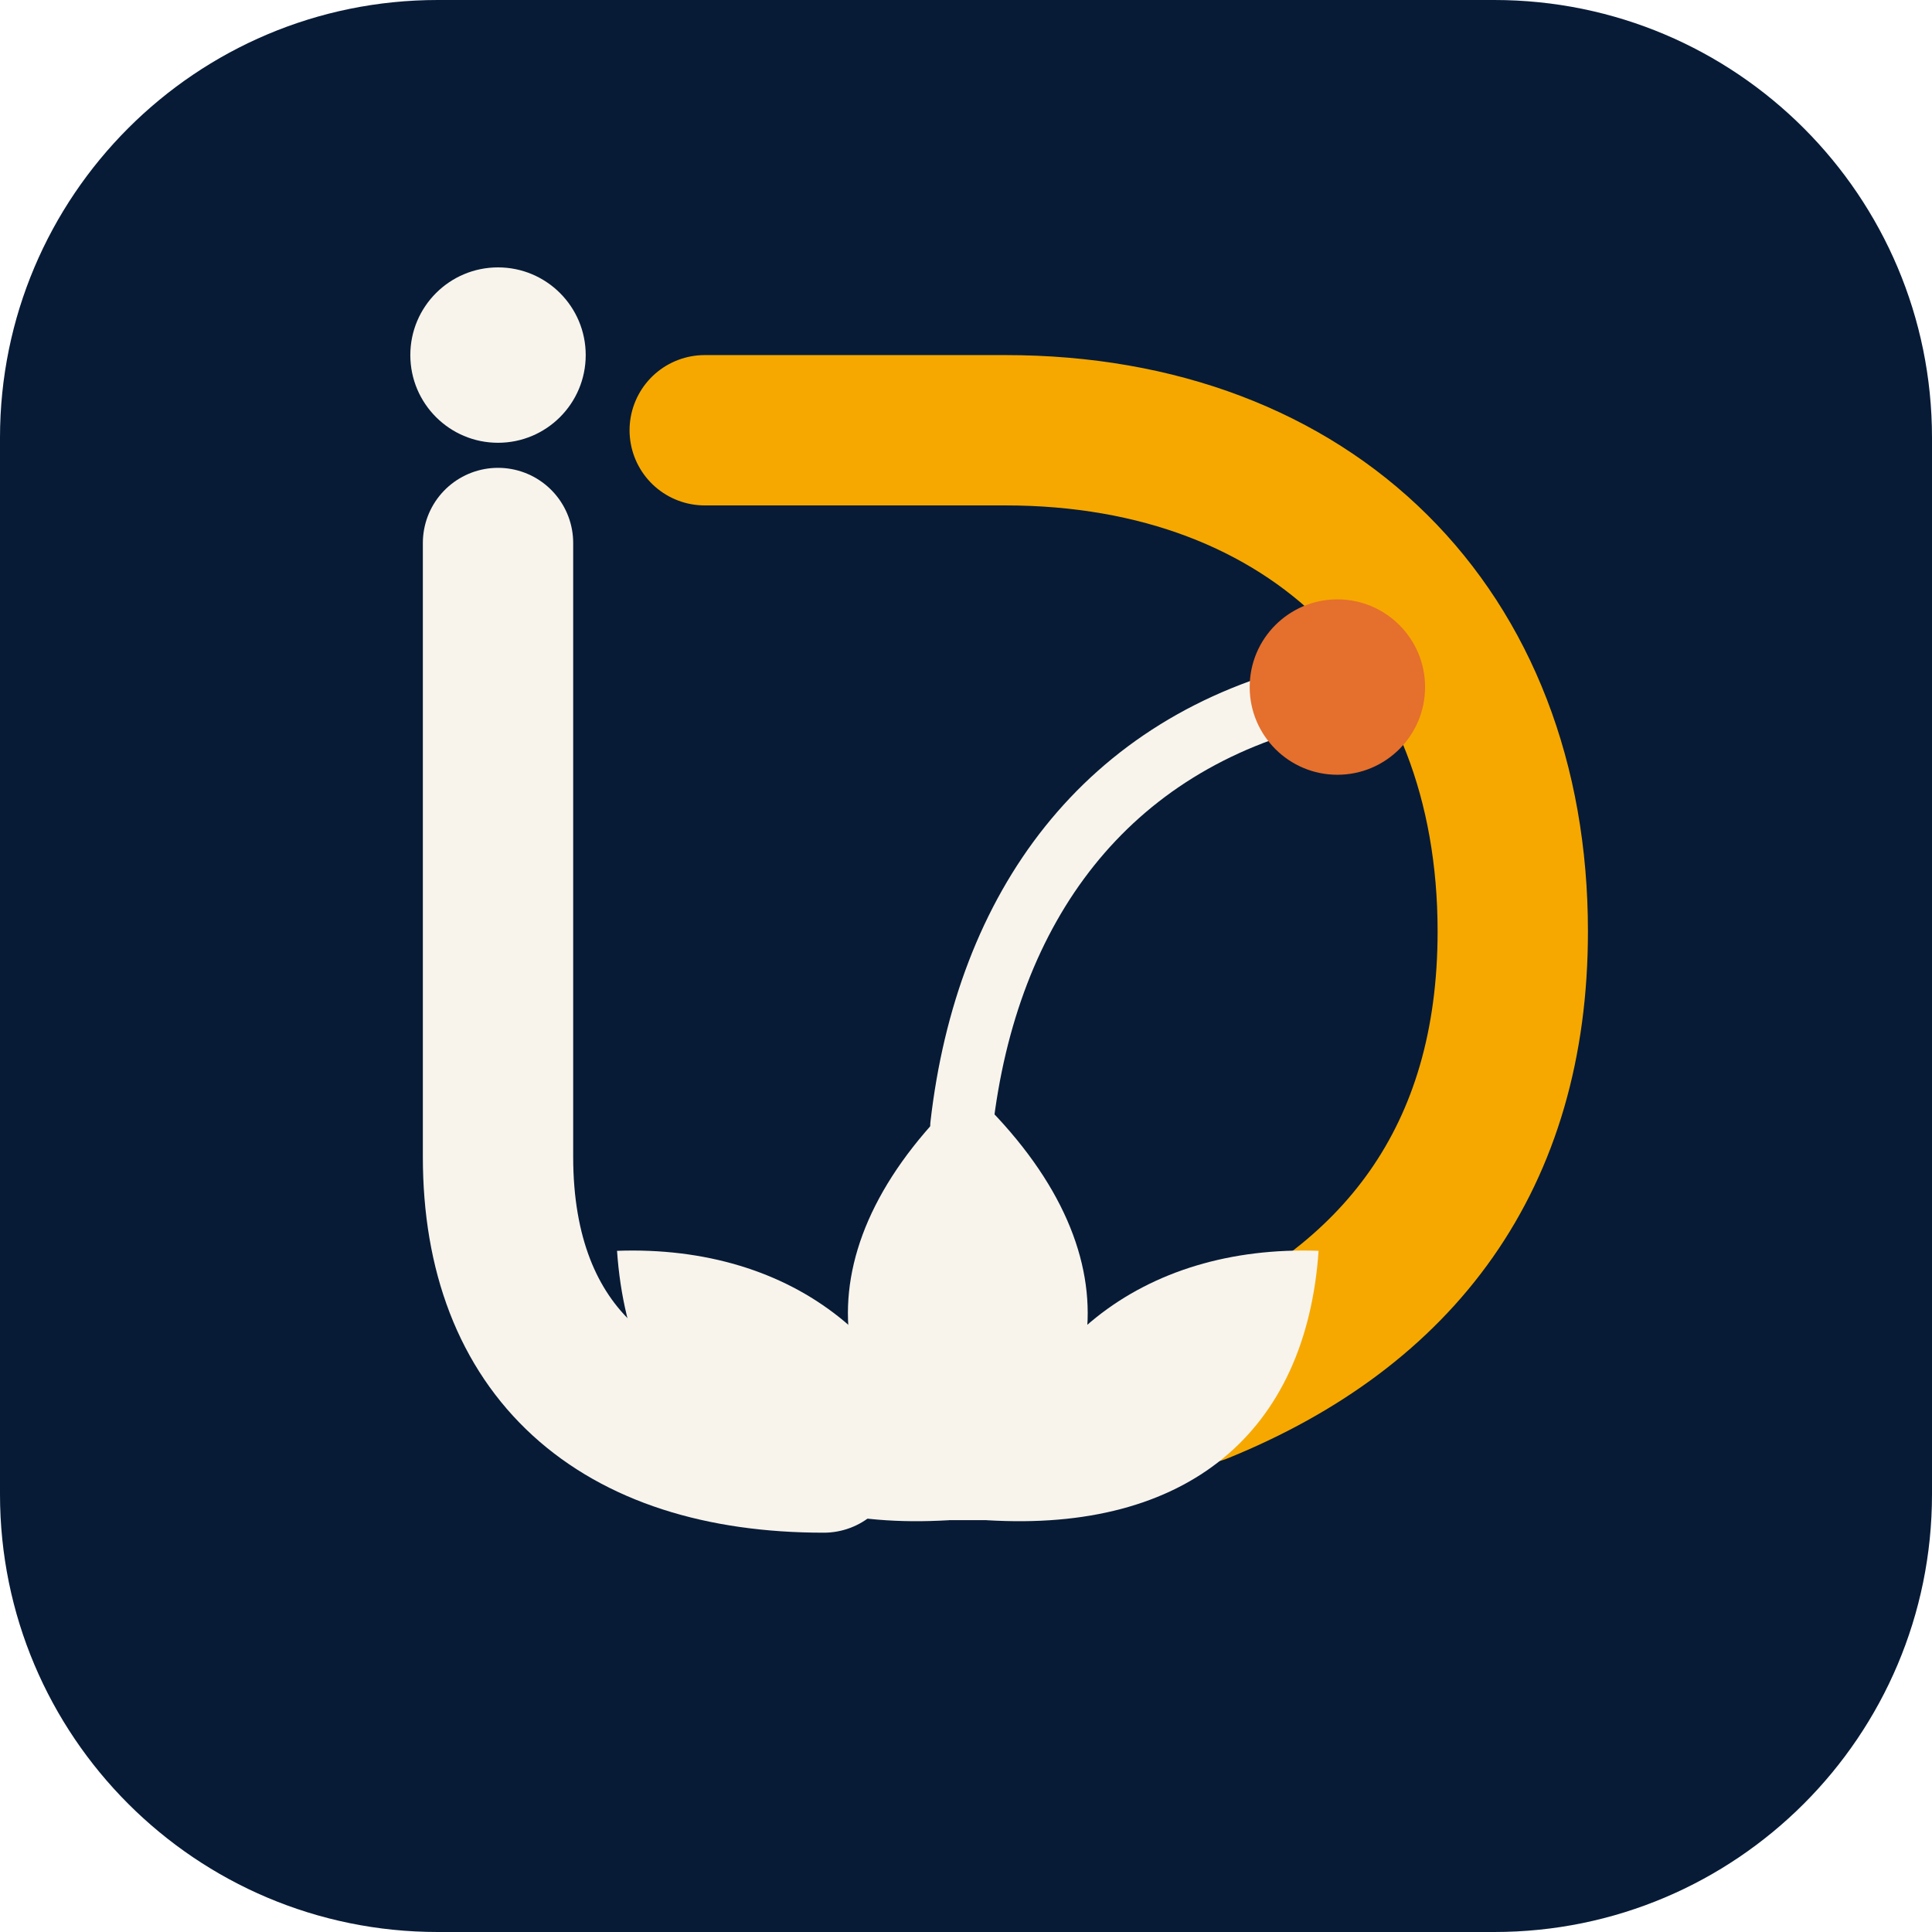
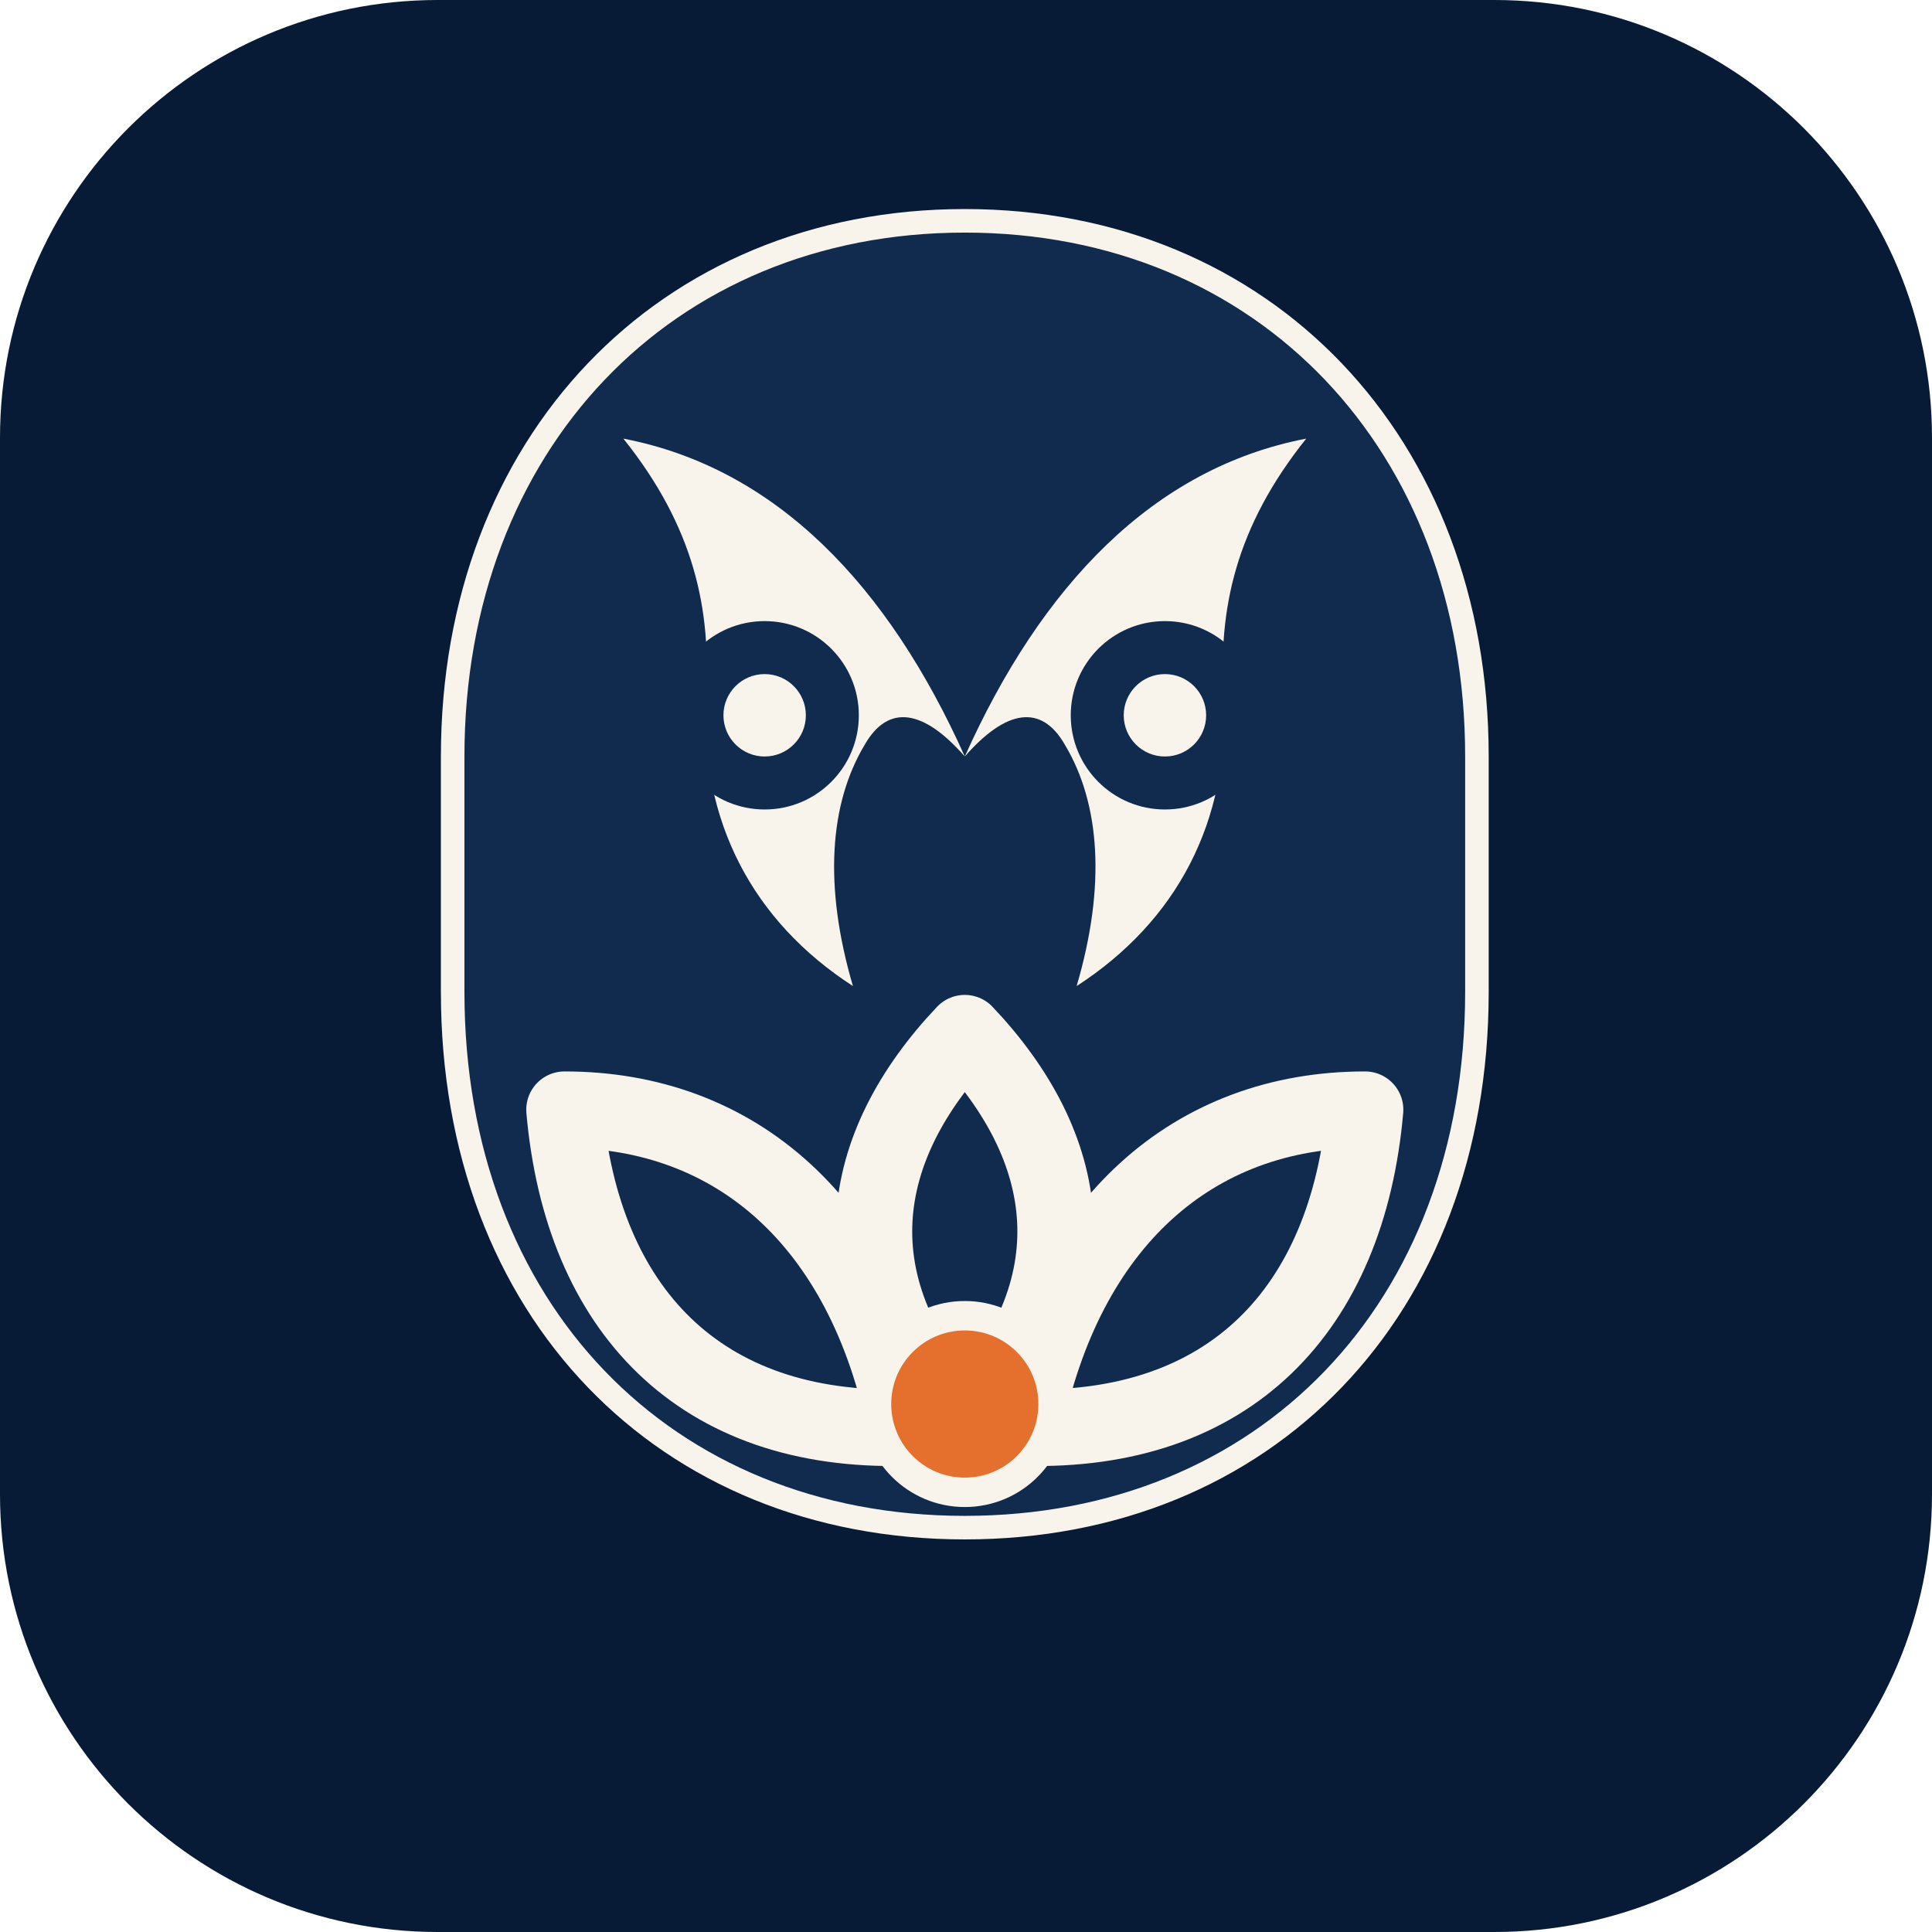
<svg xmlns="http://www.w3.org/2000/svg" viewBox="0 0 256 256" role="img" aria-labelledby="title">
  <rect width="256" height="256" rx="58" fill="#071B36" />
-   <g transform="translate(22 18) scale(.83)">
-     <g fill="none" stroke-linecap="round" stroke-linejoin="round">
-       <path d="M86 47h48c49 0 81 32 81 80 0 36-18 60-50 73" stroke="#F6A800" stroke-width="24" />
-       <path d="M53 65v98c0 31 19 48 52 48" stroke="#F8F4EC" stroke-width="24" />
-       <path d="M127 158c4-35 23-61 57-69" stroke="#F8F4EC" stroke-width="10" />
+   <g transform="translate(28 16) scale(.78)">
+     <path d="M128 17C77 17 41 55 41 108v40c0 54 36 91 87 91s87-37 87-91v-40c0-53-36-91-87-91Z" fill="#102B4E" stroke="#F8F4EC" stroke-width="4" />
+     <path d="M128 108C115 79 96 59 70 54c12 15 15 29 14 44-1 21 8 38 25 49-5-17-4-31 2-41 4-7 10-6 17 2Z" fill="#F8F4EC" />
+     <path d="M128 108c13-29 32-49 58-54-12 15-15 29-14 44 1 21-8 38-25 49 5-17 4-31-2-41-4-7-10-6-17 2Z" fill="#F8F4EC" />
+     <g fill="none" stroke="#F8F4EC" stroke-linecap="round" stroke-linejoin="round">
+       <path d="M128 155c-18 19-23 43 0 67 23-24 18-48 0-67Z" stroke-width="13" />
+       <path d="M118 222c-35 1-55-20-58-54 29 0 51 19 58 54Z" stroke-width="13" />
+       <path d="M138 222c35 1 55-20 58-54-29 0-51 19-58 54Z" stroke-width="13" />
    </g>
-     <circle cx="53" cy="35" r="14" fill="#F8F4EC" />
-     <circle cx="187" cy="88" r="14" fill="#E56F2D" />
-     <path d="M112 208h32l-8 13h-16Z" fill="#F8F4EC" />
-     <path d="M128 220c-24-17-27-43 0-68 27 25 24 51 0 68Z" fill="#F8F4EC" />
-     <path d="M125 221c-32 2-51-14-53-43 28-1 49 15 53 43Z" fill="#F8F4EC" />
-     <path d="M131 221c32 2 51-14 53-43-28-1-49 15-53 43Z" fill="#F8F4EC" />
+     <circle cx="94" cy="101" r="16" fill="#102B4E" />
+     <circle cx="162" cy="101" r="16" fill="#102B4E" />
+     <circle cx="94" cy="101" r="7" fill="#F8F4EC" />
+     <circle cx="162" cy="101" r="7" fill="#F8F4EC" />
+     <circle cx="128" cy="218" r="15" fill="#E56F2D" stroke="#F8F4EC" stroke-width="5" />
  </g>
</svg>
